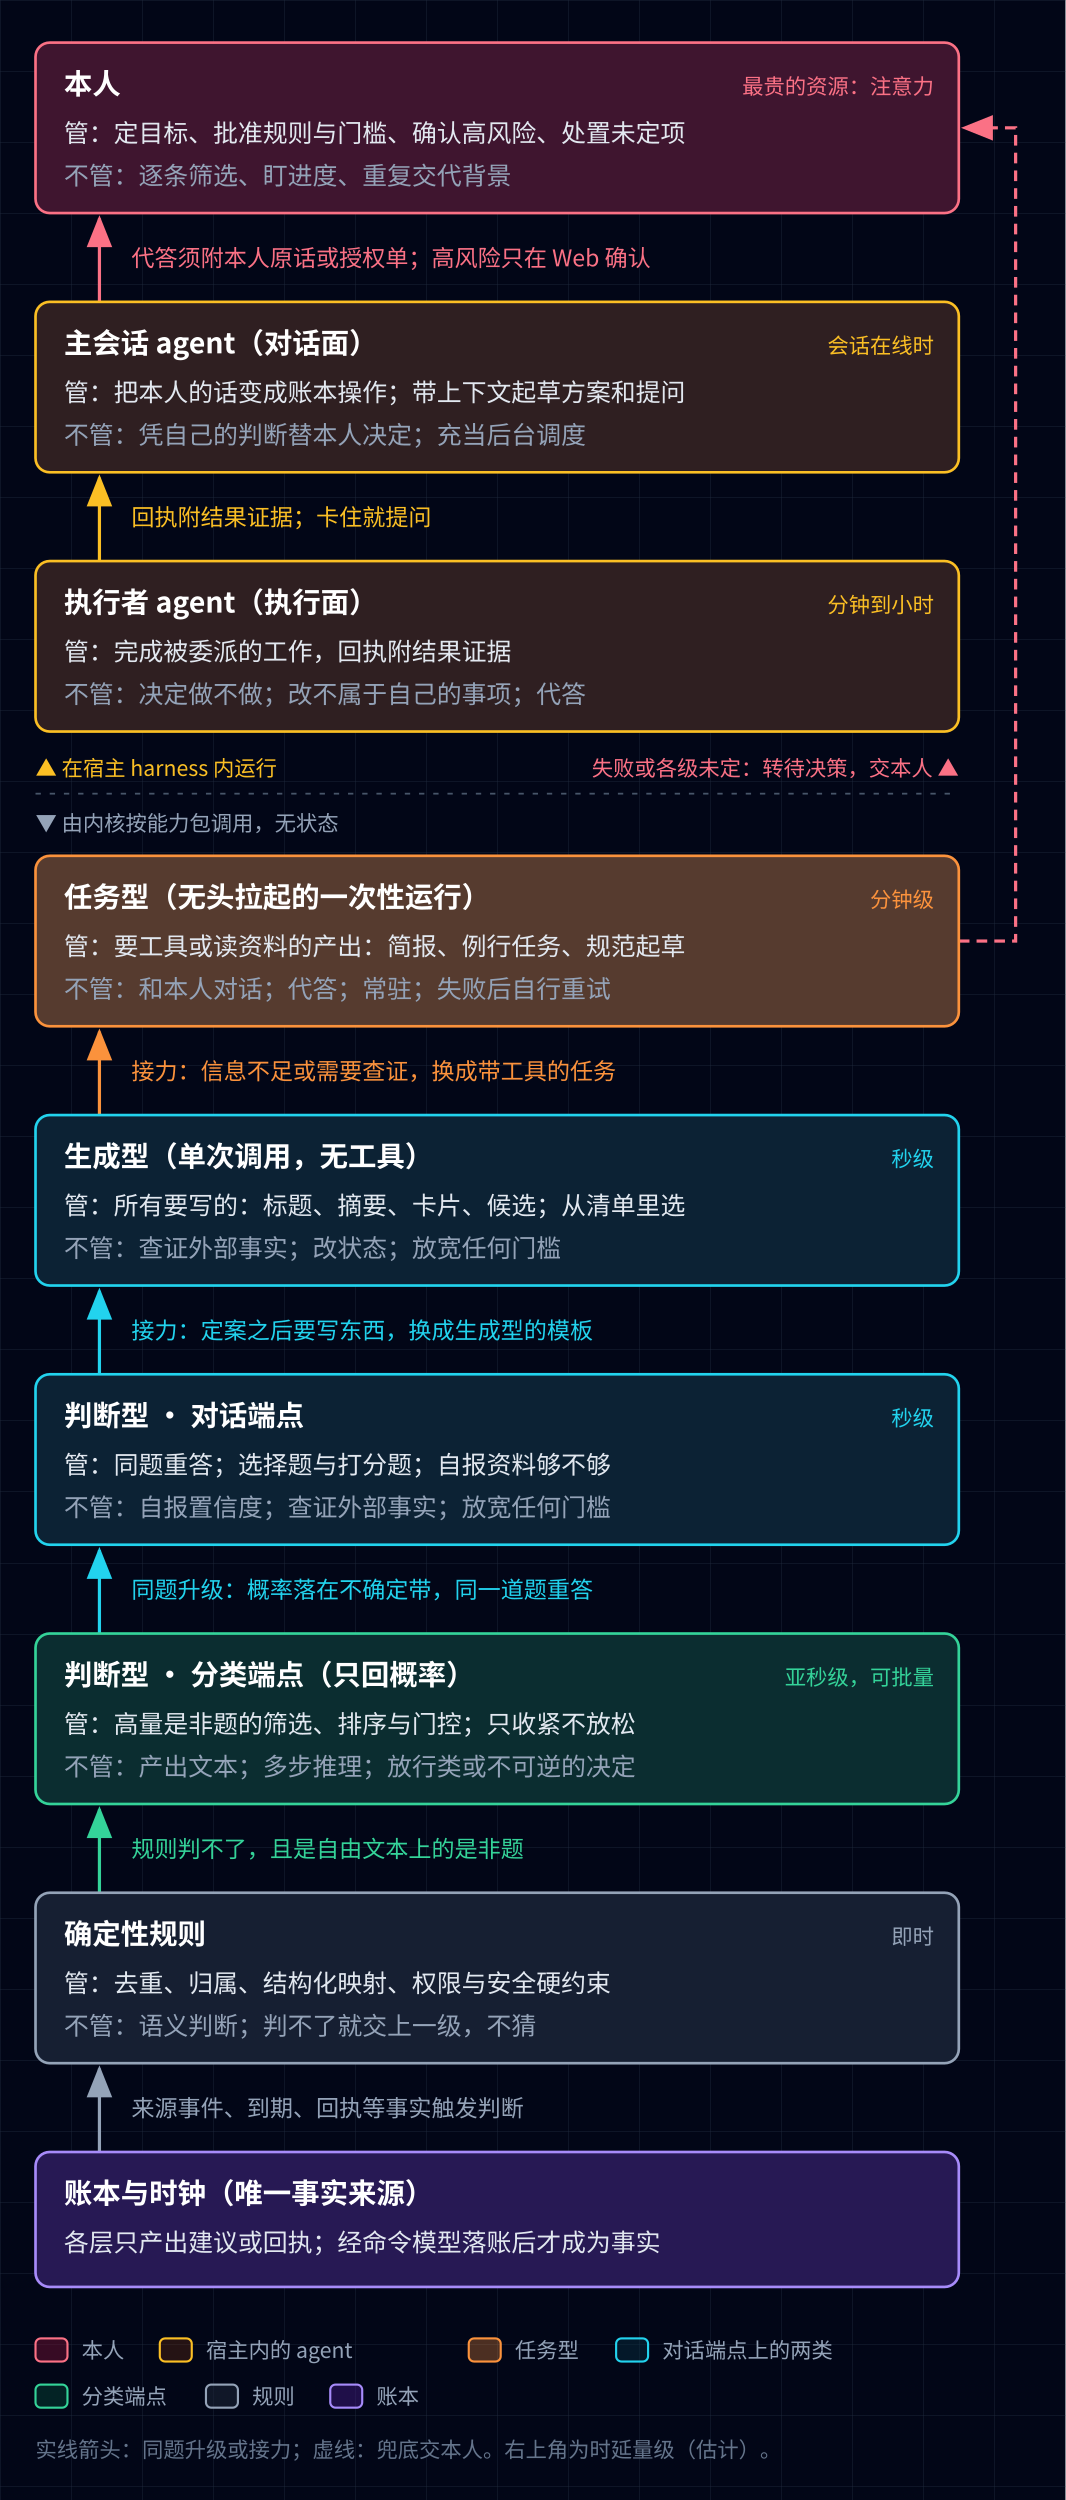
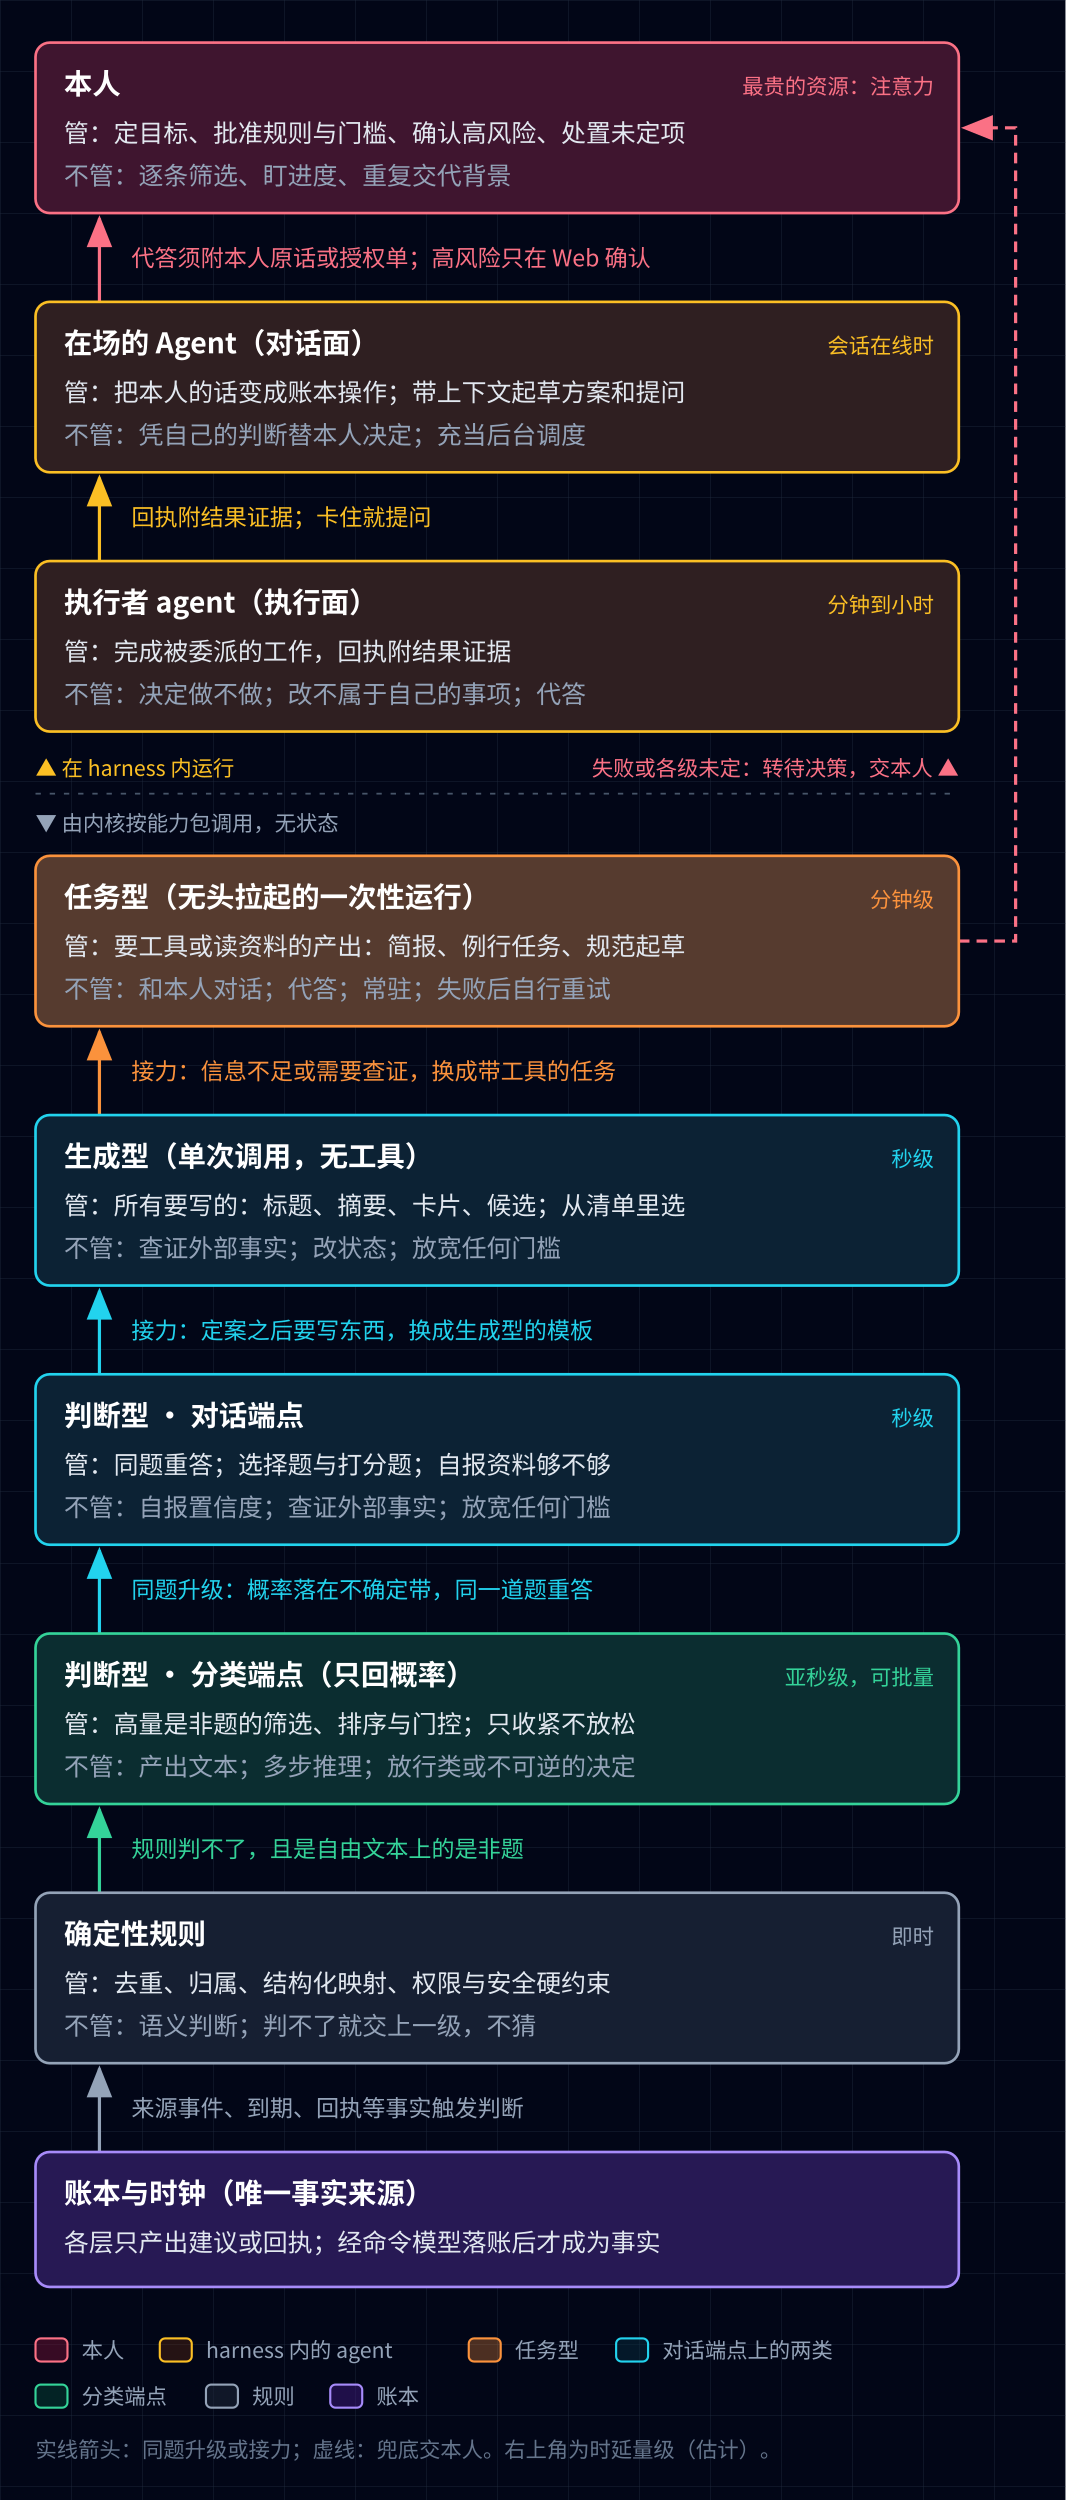
<svg xmlns="http://www.w3.org/2000/svg" viewBox="0 0 600 1408" width="600" height="1408" font-family="'JetBrains Mono','WenQuanYi Zen Hei','Noto Sans CJK SC','PingFang SC','Microsoft YaHei',sans-serif">
  <defs>
    <marker id="arr-rose" markerWidth="10" markerHeight="8" refX="9" refY="4" orient="auto">
      <polygon points="0 0, 10 4, 0 8" fill="#fb7185" />
    </marker>
    <marker id="arr-amber" markerWidth="10" markerHeight="8" refX="9" refY="4" orient="auto">
      <polygon points="0 0, 10 4, 0 8" fill="#fbbf24" />
    </marker>
    <marker id="arr-orange" markerWidth="10" markerHeight="8" refX="9" refY="4" orient="auto">
      <polygon points="0 0, 10 4, 0 8" fill="#fb923c" />
    </marker>
    <marker id="arr-cyan" markerWidth="10" markerHeight="8" refX="9" refY="4" orient="auto">
      <polygon points="0 0, 10 4, 0 8" fill="#22d3ee" />
    </marker>
    <marker id="arr-emerald" markerWidth="10" markerHeight="8" refX="9" refY="4" orient="auto">
      <polygon points="0 0, 10 4, 0 8" fill="#34d399" />
    </marker>
    <marker id="arr-slate" markerWidth="10" markerHeight="8" refX="9" refY="4" orient="auto">
      <polygon points="0 0, 10 4, 0 8" fill="#94a3b8" />
    </marker>
    <marker id="arr-violet" markerWidth="10" markerHeight="8" refX="9" refY="4" orient="auto">
      <polygon points="0 0, 10 4, 0 8" fill="#a78bfa" />
    </marker>
    <pattern id="grid" width="40" height="40" patternUnits="userSpaceOnUse">
      <path d="M 40 0 L 0 0 0 40" fill="none" stroke="#1e293b" stroke-width="0.5" />
    </pattern>
  </defs>
  <rect width="600" height="1408" fill="#020617" />
  <rect width="600" height="1408" fill="url(#grid)" />
  <line x1="56" y1="170" x2="56" y2="123" stroke="#fb7185" stroke-width="1.8" marker-end="url(#arr-rose)" />
  <line x1="56" y1="316" x2="56" y2="269" stroke="#fbbf24" stroke-width="1.8" marker-end="url(#arr-amber)" />
  <line x1="56" y1="628" x2="56" y2="581" stroke="#fb923c" stroke-width="1.8" marker-end="url(#arr-orange)" />
  <line x1="56" y1="774" x2="56" y2="727" stroke="#22d3ee" stroke-width="1.8" marker-end="url(#arr-cyan)" />
  <line x1="56" y1="920" x2="56" y2="873" stroke="#22d3ee" stroke-width="1.8" marker-end="url(#arr-cyan)" />
  <line x1="56" y1="1066" x2="56" y2="1019" stroke="#34d399" stroke-width="1.8" marker-end="url(#arr-emerald)" />
  <line x1="56" y1="1212" x2="56" y2="1165" stroke="#94a3b8" stroke-width="1.8" marker-end="url(#arr-slate)" />
  <path d="M 540 530.0 L 572 530.0 L 572 72.0 L 543 72.0" fill="none" stroke="#fb7185" stroke-width="1.8" stroke-dasharray="6,4" marker-end="url(#arr-rose)" />
  <line x1="20" y1="447.0" x2="540" y2="447.0" stroke="#475569" stroke-width="1" stroke-dasharray="3,5" />
  <rect x="20" y="24" width="520" height="96" rx="8" fill="#0f172a" />
  <rect x="20" y="24" width="520" height="96" rx="8" fill="rgba(136, 19, 55, 0.4)" stroke="#fb7185" stroke-width="1.5" />
  <text x="36" y="53" fill="white" font-size="16" font-weight="700">本人</text>
  <text x="526" y="53" fill="#fb7185" font-size="12" text-anchor="end">最贵的资源：注意力</text>
  <text x="36" y="80" fill="#e2e8f0" font-size="14">管：定目标、批准规则与门槛、确认高风险、处置未定项</text>
  <text x="36" y="104" fill="#94a3b8" font-size="14">不管：逐条筛选、盯进度、重复交代背景</text>
  <rect x="20" y="170" width="520" height="96" rx="8" fill="#0f172a" />
  <rect x="20" y="170" width="520" height="96" rx="8" fill="rgba(120, 53, 15, 0.3)" stroke="#fbbf24" stroke-width="1.5" />
-   <text x="36" y="199" fill="white" font-size="16" font-weight="700">主会话 agent（对话面）</text>
+   <text x="36" y="199" fill="white" font-size="16" font-weight="700">在场的 Agent（对话面）</text>
  <text x="526" y="199" fill="#fbbf24" font-size="12" text-anchor="end">会话在线时</text>
  <text x="36" y="226" fill="#e2e8f0" font-size="14">管：把本人的话变成账本操作；带上下文起草方案和提问</text>
  <text x="36" y="250" fill="#94a3b8" font-size="14">不管：凭自己的判断替本人决定；充当后台调度</text>
  <rect x="20" y="316" width="520" height="96" rx="8" fill="#0f172a" />
  <rect x="20" y="316" width="520" height="96" rx="8" fill="rgba(120, 53, 15, 0.3)" stroke="#fbbf24" stroke-width="1.5" />
  <text x="36" y="345" fill="white" font-size="16" font-weight="700">执行者 agent（执行面）</text>
  <text x="526" y="345" fill="#fbbf24" font-size="12" text-anchor="end">分钟到小时</text>
  <text x="36" y="372" fill="#e2e8f0" font-size="14">管：完成被委派的工作，回执附结果证据</text>
  <text x="36" y="396" fill="#94a3b8" font-size="14">不管：决定做不做；改不属于自己的事项；代答</text>
  <rect x="20" y="482" width="520" height="96" rx="8" fill="#0f172a" />
  <rect x="20" y="482" width="520" height="96" rx="8" fill="rgba(251, 146, 60, 0.3)" stroke="#fb923c" stroke-width="1.5" />
  <text x="36" y="511" fill="white" font-size="16" font-weight="700">任务型（无头拉起的一次性运行）</text>
  <text x="526" y="511" fill="#fb923c" font-size="12" text-anchor="end">分钟级</text>
  <text x="36" y="538" fill="#e2e8f0" font-size="14">管：要工具或读资料的产出：简报、例行任务、规范起草</text>
  <text x="36" y="562" fill="#94a3b8" font-size="14">不管：和本人对话；代答；常驻；失败后自行重试</text>
  <rect x="20" y="628" width="520" height="96" rx="8" fill="#0f172a" />
  <rect x="20" y="628" width="520" height="96" rx="8" fill="rgba(8, 51, 68, 0.4)" stroke="#22d3ee" stroke-width="1.5" />
  <text x="36" y="657" fill="white" font-size="16" font-weight="700">生成型（单次调用，无工具）</text>
  <text x="526" y="657" fill="#22d3ee" font-size="12" text-anchor="end">秒级</text>
  <text x="36" y="684" fill="#e2e8f0" font-size="14">管：所有要写的：标题、摘要、卡片、候选；从清单里选</text>
  <text x="36" y="708" fill="#94a3b8" font-size="14">不管：查证外部事实；改状态；放宽任何门槛</text>
  <rect x="20" y="774" width="520" height="96" rx="8" fill="#0f172a" />
  <rect x="20" y="774" width="520" height="96" rx="8" fill="rgba(8, 51, 68, 0.4)" stroke="#22d3ee" stroke-width="1.5" />
  <text x="36" y="803" fill="white" font-size="16" font-weight="700">判断型 · 对话端点</text>
  <text x="526" y="803" fill="#22d3ee" font-size="12" text-anchor="end">秒级</text>
  <text x="36" y="830" fill="#e2e8f0" font-size="14">管：同题重答；选择题与打分题；自报资料够不够</text>
  <text x="36" y="854" fill="#94a3b8" font-size="14">不管：自报置信度；查证外部事实；放宽任何门槛</text>
  <rect x="20" y="920" width="520" height="96" rx="8" fill="#0f172a" />
  <rect x="20" y="920" width="520" height="96" rx="8" fill="rgba(6, 78, 59, 0.4)" stroke="#34d399" stroke-width="1.5" />
  <text x="36" y="949" fill="white" font-size="16" font-weight="700">判断型 · 分类端点（只回概率）</text>
  <text x="526" y="949" fill="#34d399" font-size="12" text-anchor="end">亚秒级，可批量</text>
  <text x="36" y="976" fill="#e2e8f0" font-size="14">管：高量是非题的筛选、排序与门控；只收紧不放松</text>
  <text x="36" y="1000" fill="#94a3b8" font-size="14">不管：产出文本；多步推理；放行类或不可逆的决定</text>
  <rect x="20" y="1066" width="520" height="96" rx="8" fill="#0f172a" />
  <rect x="20" y="1066" width="520" height="96" rx="8" fill="rgba(30, 41, 59, 0.5)" stroke="#94a3b8" stroke-width="1.5" />
  <text x="36" y="1095" fill="white" font-size="16" font-weight="700">确定性规则</text>
  <text x="526" y="1095" fill="#94a3b8" font-size="12" text-anchor="end">即时</text>
  <text x="36" y="1122" fill="#e2e8f0" font-size="14">管：去重、归属、结构化映射、权限与安全硬约束</text>
  <text x="36" y="1146" fill="#94a3b8" font-size="14">不管：语义判断；判不了就交上一级，不猜</text>
  <rect x="20" y="1212" width="520" height="76" rx="8" fill="#0f172a" />
  <rect x="20" y="1212" width="520" height="76" rx="8" fill="rgba(76, 29, 149, 0.4)" stroke="#a78bfa" stroke-width="1.5" />
  <text x="36" y="1241" fill="white" font-size="16" font-weight="700">账本与时钟（唯一事实来源）</text>
  <text x="36" y="1268" fill="#e2e8f0" font-size="14">各层只产出建议或回执；经命令模型落账后才成为事实</text>
  <text x="74" y="150.0" fill="#fb7185" font-size="13">代答须附本人原话或授权单；高风险只在 Web 确认</text>
  <text x="74" y="296.0" fill="#fbbf24" font-size="13">回执附结果证据；卡住就提问</text>
  <text x="74" y="608.0" fill="#fb923c" font-size="13">接力：信息不足或需要查证，换成带工具的任务</text>
  <text x="74" y="754.0" fill="#22d3ee" font-size="13">接力：定案之后要写东西，换成生成型的模板</text>
  <text x="74" y="900.0" fill="#22d3ee" font-size="13">同题升级：概率落在不确定带，同一道题重答</text>
  <text x="74" y="1046.0" fill="#34d399" font-size="13">规则判不了，且是自由文本上的是非题</text>
  <text x="74" y="1192.0" fill="#94a3b8" font-size="13">来源事件、到期、回执等事实触发判断</text>
-   <text x="20" y="437.0" fill="#fbbf24" font-size="12">▲ 在宿主 harness 内运行</text>
+   <text x="20" y="437.0" fill="#fbbf24" font-size="12">▲ 在 harness 内运行</text>
  <text x="20" y="468.0" fill="#94a3b8" font-size="12">▼ 由内核按能力包调用，无状态</text>
  <text x="540" y="437.0" fill="#fb7185" font-size="12" text-anchor="end">失败或各级未定：转待决策，交本人 ▲</text>
  <text x="20" y="1384" fill="#64748b" font-size="12">实线箭头：同题升级或接力；虚线：兜底交本人。右上角为时延量级（估计）。</text>
  <rect x="20" y="1317" width="18" height="13" rx="3" fill="rgba(136, 19, 55, 0.4)" stroke="#fb7185" stroke-width="1.2" />
  <text x="46" y="1328" fill="#94a3b8" font-size="12">本人</text>
  <rect x="90" y="1317" width="18" height="13" rx="3" fill="rgba(120, 53, 15, 0.3)" stroke="#fbbf24" stroke-width="1.2" />
-   <text x="116" y="1328" fill="#94a3b8" font-size="12">宿主内的 agent</text>
+   <text x="116" y="1328" fill="#94a3b8" font-size="12">harness 内的 agent</text>
  <rect x="264" y="1317" width="18" height="13" rx="3" fill="rgba(251, 146, 60, 0.3)" stroke="#fb923c" stroke-width="1.2" />
  <text x="290" y="1328" fill="#94a3b8" font-size="12">任务型</text>
  <rect x="347" y="1317" width="18" height="13" rx="3" fill="rgba(8, 51, 68, 0.4)" stroke="#22d3ee" stroke-width="1.2" />
  <text x="373" y="1328" fill="#94a3b8" font-size="12">对话端点上的两类</text>
  <rect x="20" y="1343" width="18" height="13" rx="3" fill="rgba(6, 78, 59, 0.4)" stroke="#34d399" stroke-width="1.2" />
  <text x="46" y="1354" fill="#94a3b8" font-size="12">分类端点</text>
  <rect x="116" y="1343" width="18" height="13" rx="3" fill="rgba(30, 41, 59, 0.5)" stroke="#94a3b8" stroke-width="1.2" />
  <text x="142" y="1354" fill="#94a3b8" font-size="12">规则</text>
  <rect x="186" y="1343" width="18" height="13" rx="3" fill="rgba(76, 29, 149, 0.4)" stroke="#a78bfa" stroke-width="1.2" />
  <text x="212" y="1354" fill="#94a3b8" font-size="12">账本</text>
</svg>
